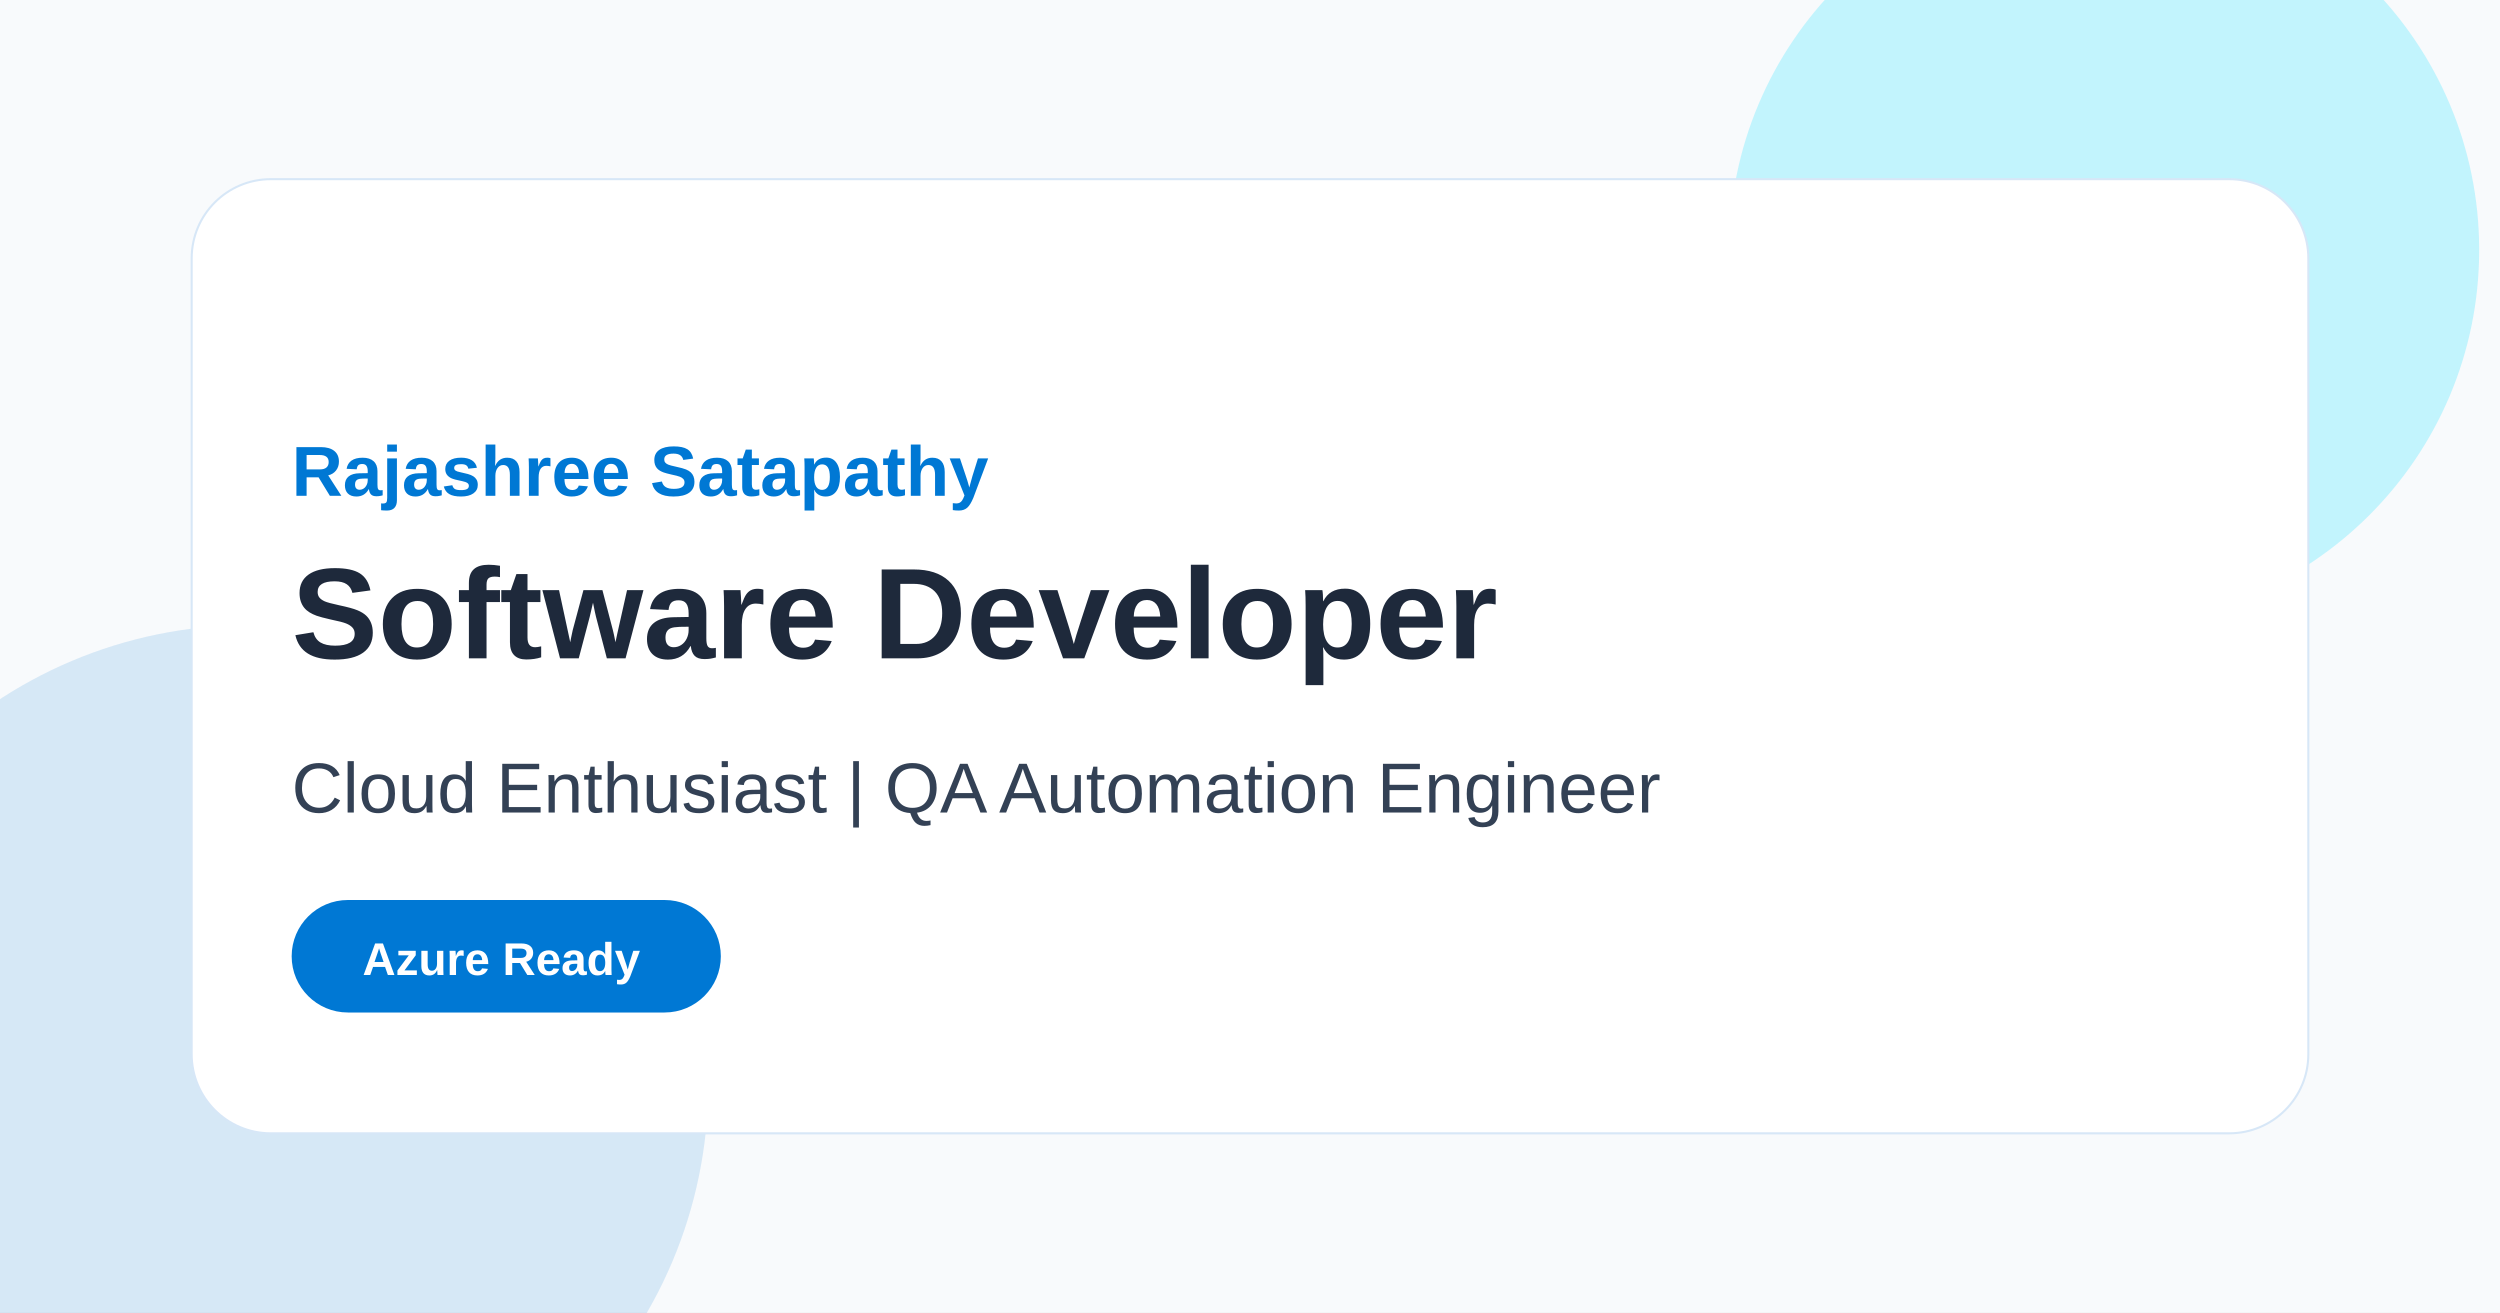
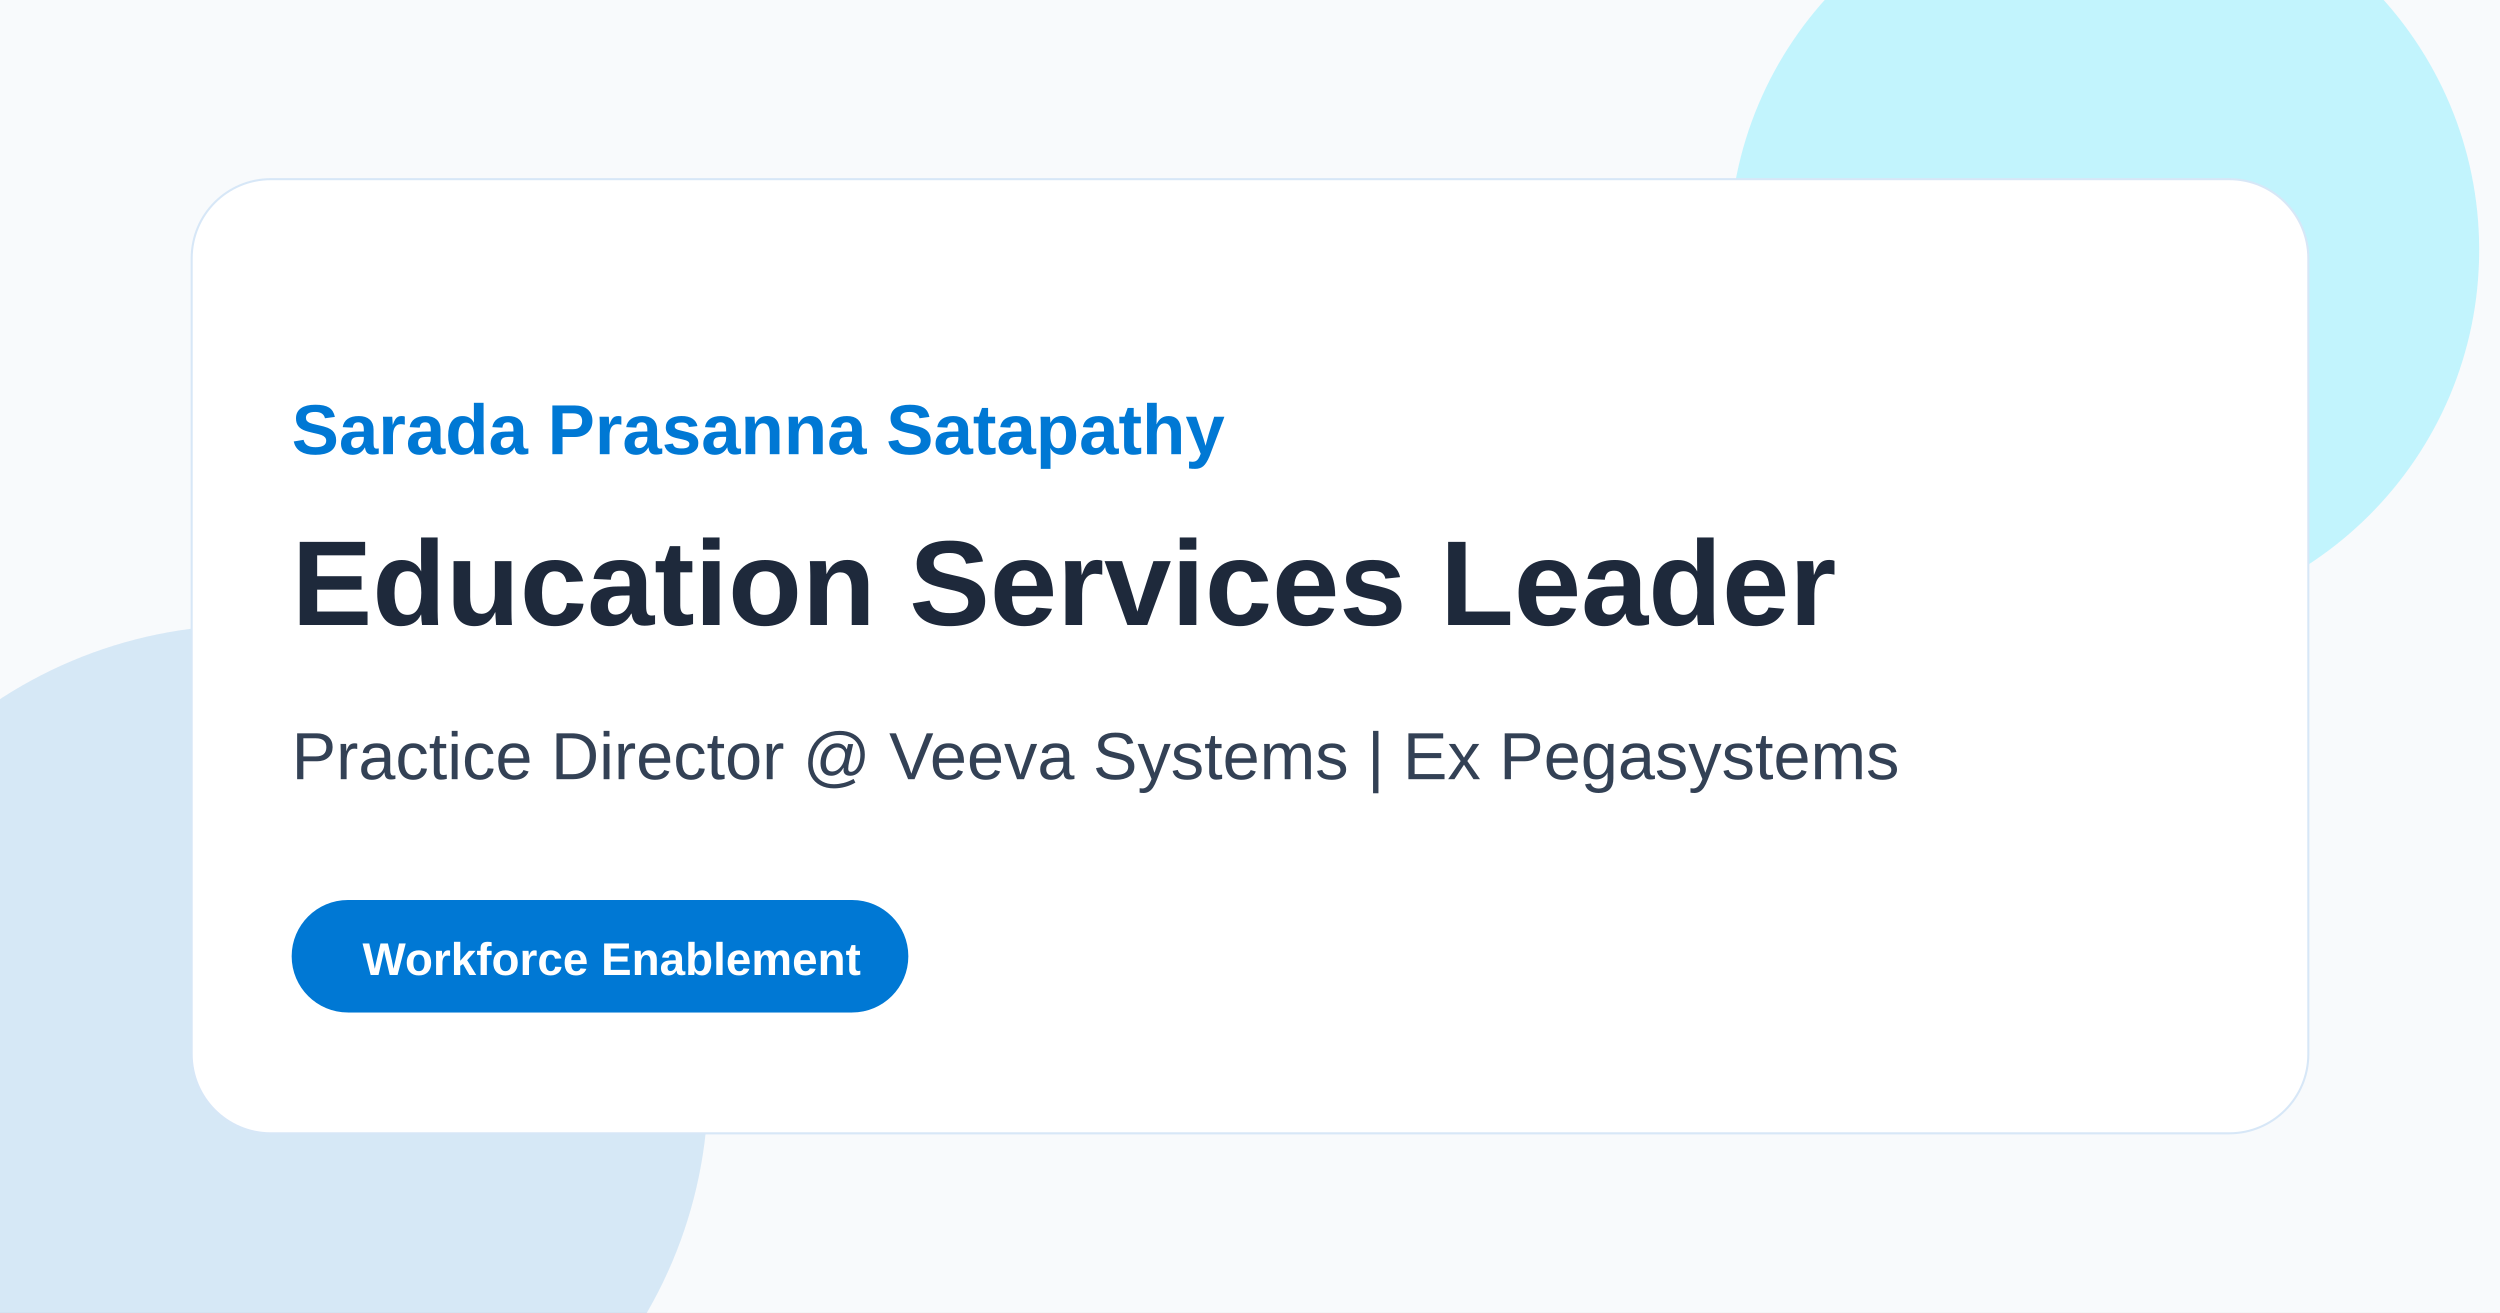
<svg xmlns="http://www.w3.org/2000/svg" width="1200" height="630" viewBox="0 0 1200 630" fill="none">
  <rect width="1200" height="630" fill="#F8FAFC" />
  <circle cx="1010" cy="120" r="180" fill="#50E6FF" fill-opacity="0.32" />
  <circle cx="120" cy="520" r="220" fill="#0078D4" fill-opacity="0.14" />
  <rect x="92" y="86" width="1016" height="458" rx="38" fill="white" stroke="#D7E7F7" />
-   <text x="140" y="238" fill="#0078D4" font-family="Segoe UI, Arial" font-size="34" font-weight="700">Rajashree Satapathy</text>
-   <text x="140" y="316" fill="#1E293B" font-family="Segoe UI, Arial" font-size="62" font-weight="800">Software Developer</text>
-   <text x="140" y="390" fill="#334155" font-family="Segoe UI, Arial" font-size="34" font-weight="500">Cloud Enthusiast | QA Automation Engineer</text>
-   <rect x="140" y="432" width="206" height="54" rx="27" fill="#0078D4" />
-   <text x="174" y="468" fill="white" font-family="Segoe UI, Arial" font-size="22" font-weight="700">Azure Ready</text>
+   <text x="140" y="218" fill="#0078D4" font-family="Segoe UI, Arial" font-size="34" font-weight="700">Sarada Prasanna Satapathy</text>
+   <text x="140" y="300" fill="#1E293B" font-family="Segoe UI, Arial" font-size="58" font-weight="800">Education Services Leader</text>
+   <text x="140" y="374" fill="#334155" font-family="Segoe UI, Arial" font-size="32" font-weight="500">Practice Director @ Veeva Systems | Ex Pegasystems</text>
+   <rect x="140" y="432" width="296" height="54" rx="27" fill="#0078D4" />
+   <text x="174" y="468" fill="white" font-family="Segoe UI, Arial" font-size="22" font-weight="700">Workforce Enablement</text>
</svg>
